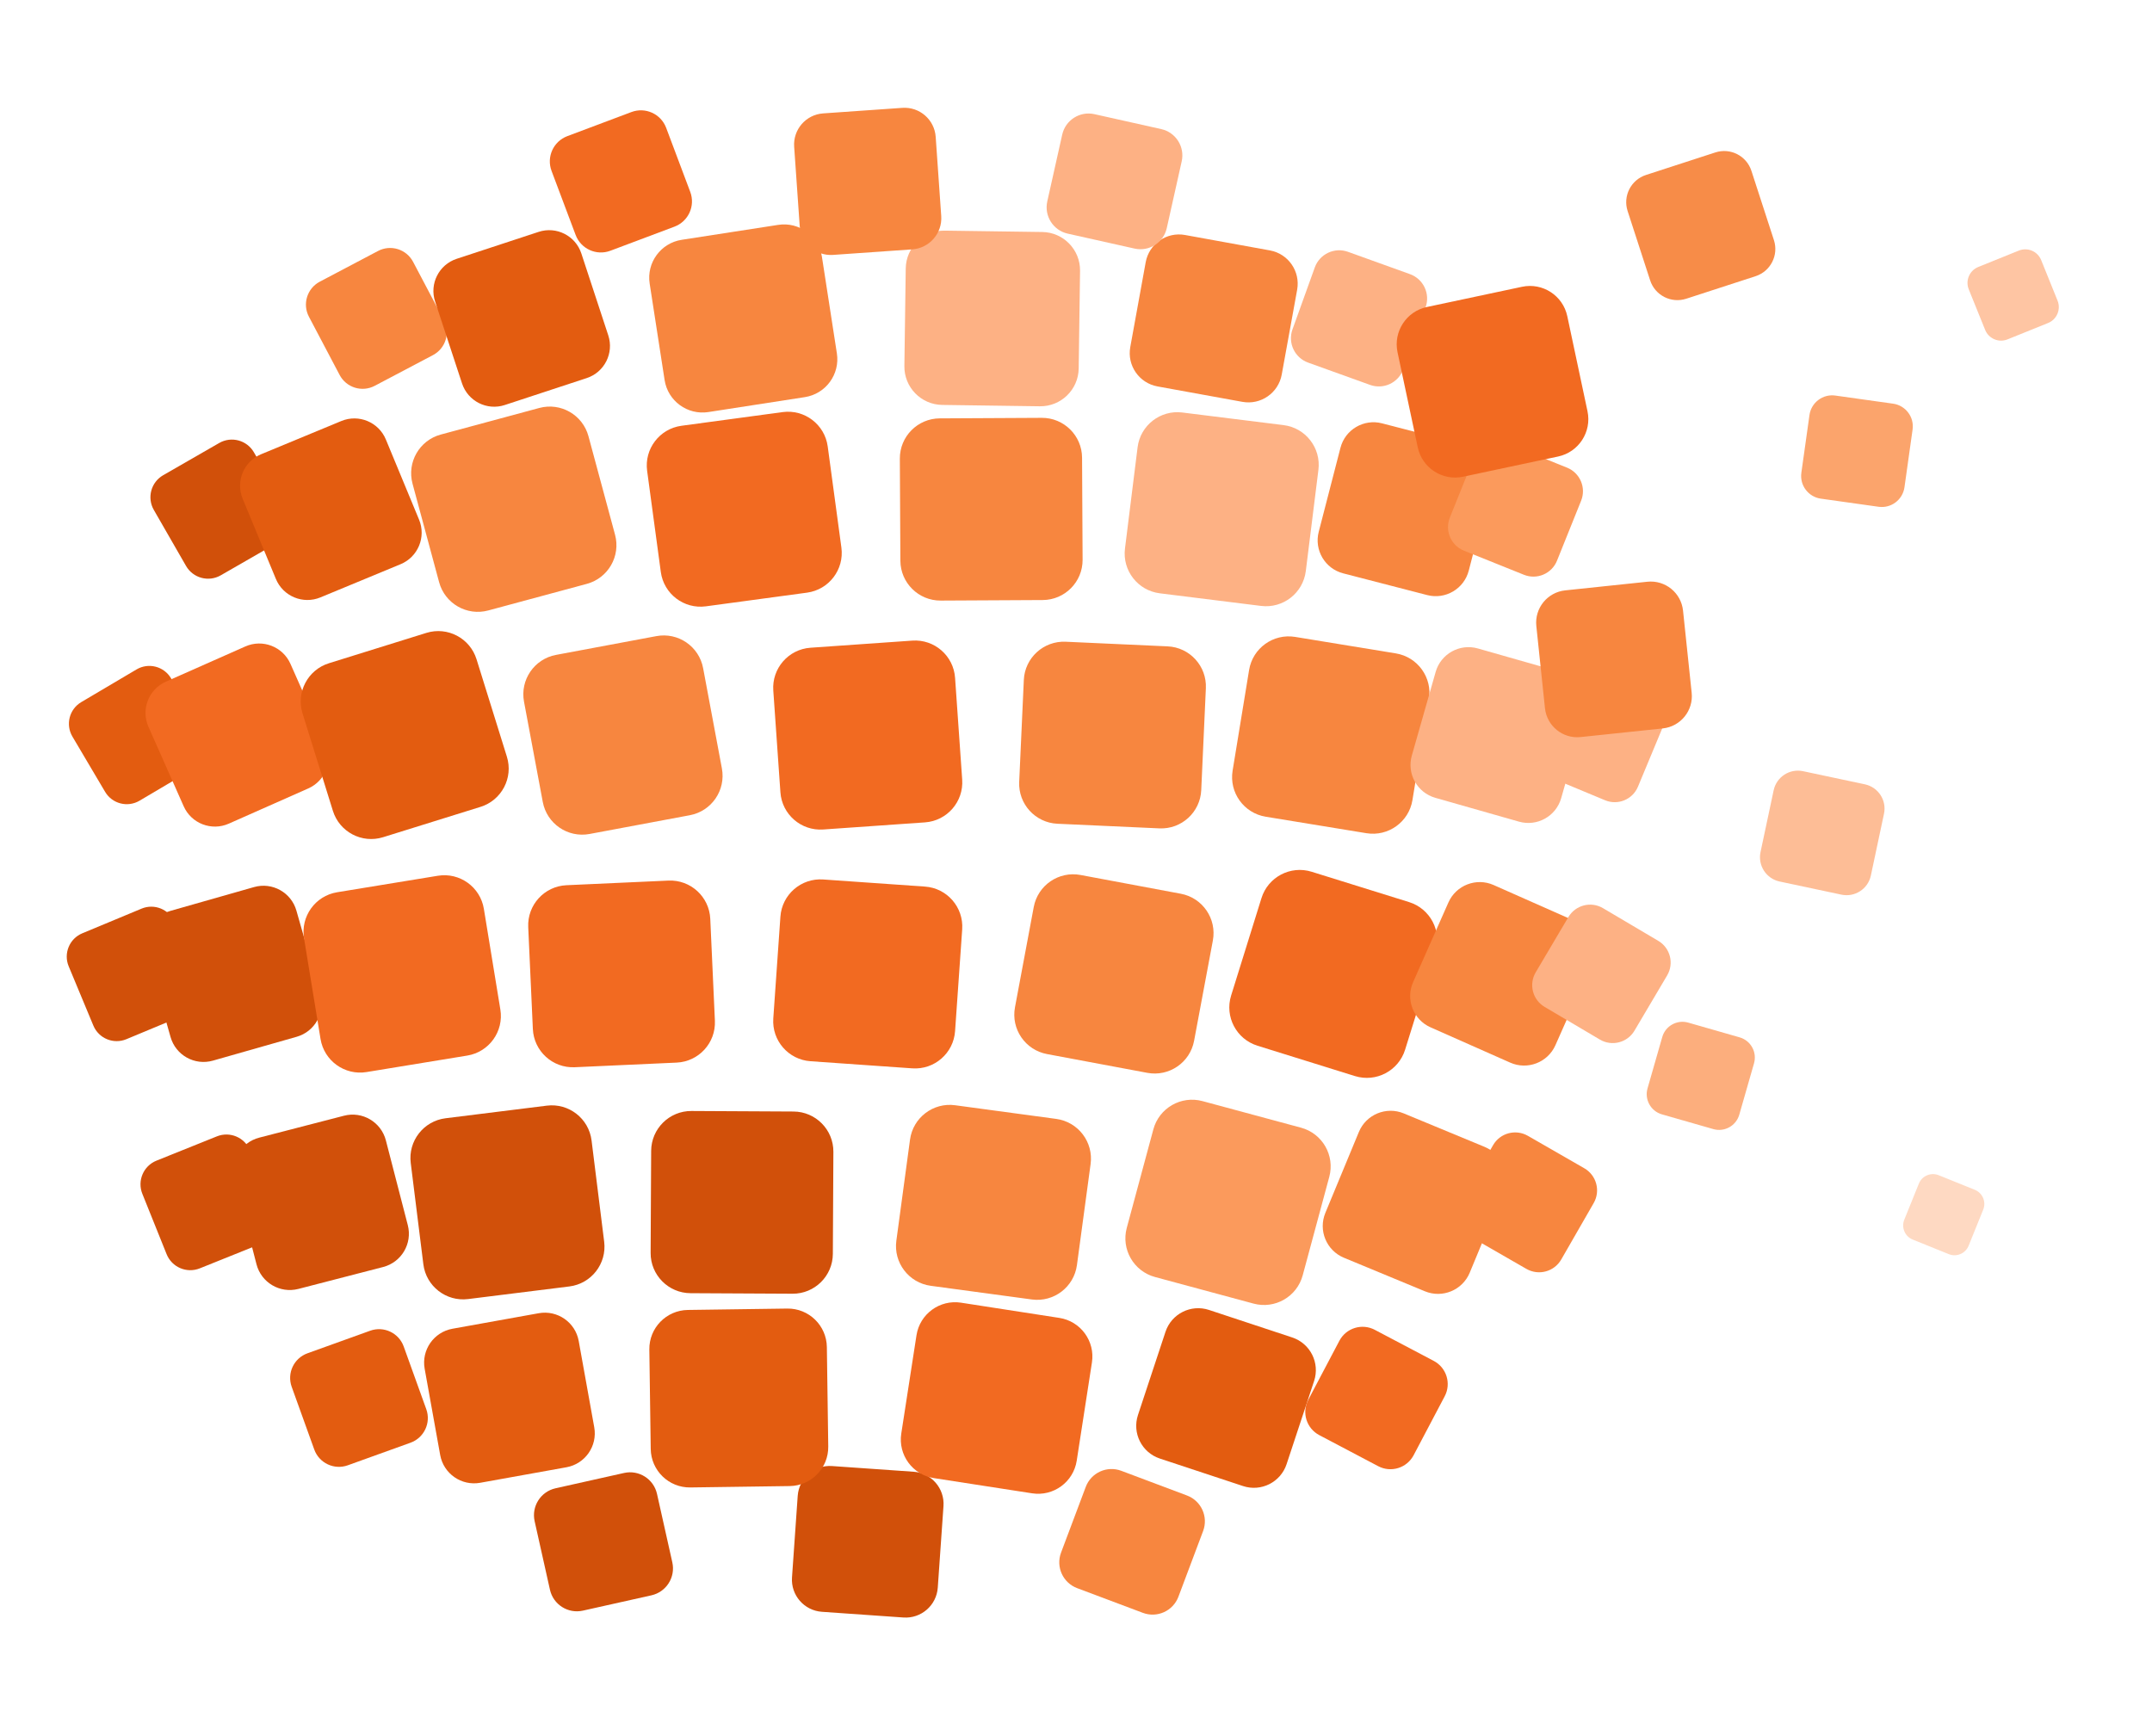
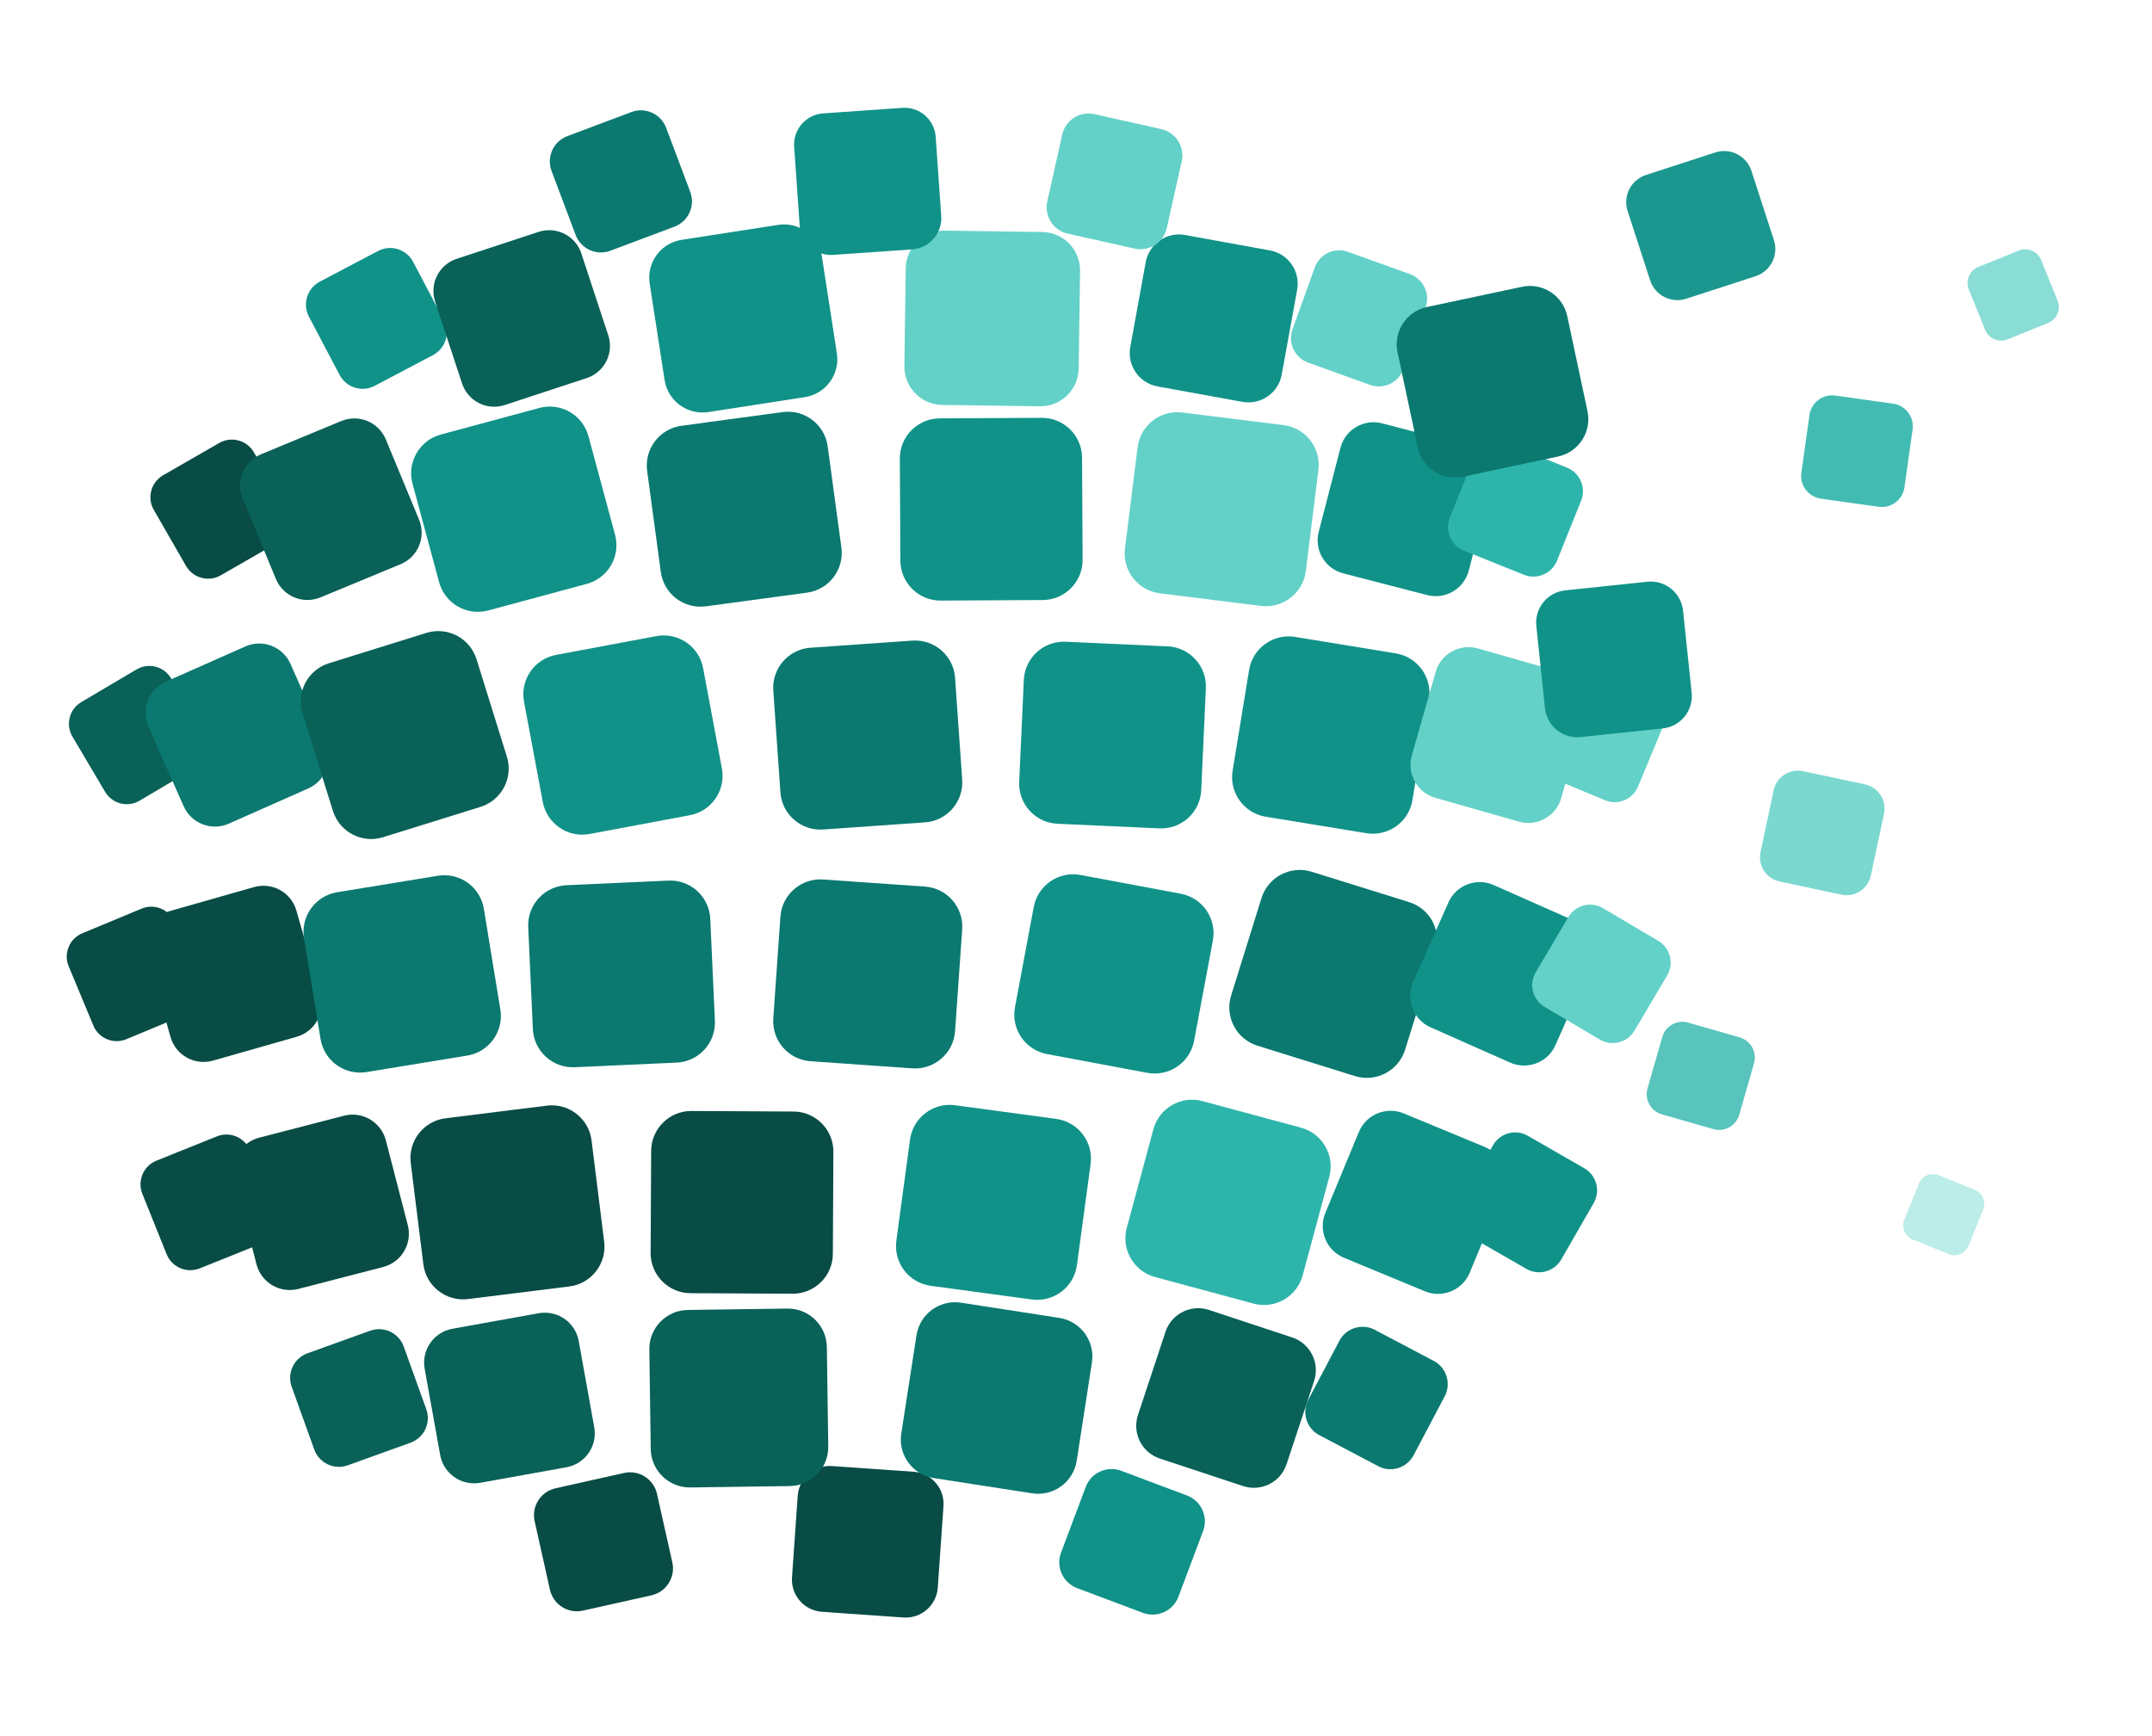
<svg xmlns="http://www.w3.org/2000/svg" viewBox="0 0 248 200" role="img" aria-hidden="true">
-   <rect x="62.32" y="170.48" width="14.45" height="14.45" rx="3.18" fill="#d1500a" transform="rotate(-12.6 69.54 177.70)" />
-   <rect x="91.58" y="169.28" width="16.84" height="16.84" rx="3.71" fill="#d1500a" transform="rotate(4.0 100.00 177.70)" />
-   <rect x="123.24" y="170.48" width="14.45" height="14.45" rx="3.18" fill="#f7863f" transform="rotate(20.6 130.46 177.70)" />
-   <rect x="34.51" y="154.27" width="13.72" height="13.72" rx="3.02" fill="#e35c10" transform="rotate(-19.8 41.37 161.13)" />
-   <rect x="49.69" y="152.11" width="18.04" height="18.04" rx="3.97" fill="#e35c10" transform="rotate(-10.2 58.71 161.13)" />
-   <rect x="74.91" y="150.90" width="20.46" height="20.46" rx="4.50" fill="#e35c10" transform="rotate(-0.8 85.15 161.13)" />
-   <rect x="104.62" y="150.90" width="20.46" height="20.46" rx="4.50" fill="#f26a21" transform="rotate(8.8 114.85 161.13)" />
-   <rect x="132.27" y="152.11" width="18.04" height="18.04" rx="3.97" fill="#e35c10" transform="rotate(18.3 141.29 161.13)" />
-   <rect x="151.77" y="154.27" width="13.72" height="13.72" rx="3.02" fill="#f26a21" transform="rotate(27.8 158.63 161.13)" />
-   <rect x="17.32" y="131.89" width="13.38" height="13.38" rx="2.94" fill="#d1500a" transform="rotate(-21.9 24.01 138.58)" />
-   <rect x="28.01" y="129.57" width="18.01" height="18.01" rx="3.96" fill="#d1500a" transform="rotate(-14.5 37.02 138.58)" />
-   <rect x="47.98" y="128.08" width="21.00" height="21.00" rx="4.62" fill="#d1500a" transform="rotate(-7.1 58.48 138.58)" />
-   <rect x="75.01" y="128.08" width="21.00" height="21.00" rx="4.62" fill="#d1500a" transform="rotate(0.3 85.51 138.58)" />
-   <rect x="103.99" y="128.08" width="21.00" height="21.00" rx="4.62" fill="#f7863f" transform="rotate(7.7 114.49 138.58)" />
-   <rect x="131.02" y="128.08" width="21.00" height="21.00" rx="4.62" fill="#fb9a5c" transform="rotate(15.1 141.52 138.58)" />
-   <rect x="153.98" y="129.57" width="18.01" height="18.01" rx="3.96" fill="#f7863f" transform="rotate(22.5 162.98 138.58)" />
-   <rect x="169.30" y="131.89" width="13.38" height="13.38" rx="2.94" fill="#f7863f" transform="rotate(29.9 175.99 138.58)" />
-   <rect x="8.83" y="105.64" width="13.22" height="13.22" rx="2.91" fill="#d1500a" transform="rotate(-22.6 15.44 112.25)" />
-   <rect x="17.94" y="103.27" width="17.94" height="17.94" rx="3.95" fill="#d1500a" transform="rotate(-15.9 26.92 112.25)" />
-   <rect x="35.85" y="101.75" width="21.00" height="21.00" rx="4.62" fill="#f26a21" transform="rotate(-9.3 46.35 112.25)" />
-   <rect x="61.13" y="101.75" width="21.00" height="21.00" rx="4.62" fill="#f26a21" transform="rotate(-2.6 71.63 112.25)" />
-   <rect x="89.50" y="101.75" width="21.00" height="21.00" rx="4.62" fill="#f26a21" transform="rotate(4.0 100.00 112.25)" />
-   <rect x="117.87" y="101.75" width="21.00" height="21.00" rx="4.62" fill="#f7863f" transform="rotate(10.6 128.37 112.25)" />
-   <rect x="143.15" y="101.75" width="21.00" height="21.00" rx="4.62" fill="#f26a21" transform="rotate(17.3 153.65 112.25)" />
-   <rect x="164.11" y="103.27" width="17.94" height="17.94" rx="3.95" fill="#f7863f" transform="rotate(23.9 173.08 112.25)" />
-   <rect x="177.94" y="105.64" width="13.22" height="13.22" rx="2.91" fill="#fdb184" transform="rotate(30.6 184.56 112.25)" />
-   <rect x="9.31" y="78.12" width="13.20" height="13.20" rx="2.90" fill="#e35c10" transform="rotate(-30.6 15.91 84.72)" />
-   <rect x="18.37" y="75.77" width="17.90" height="17.90" rx="3.94" fill="#f26a21" transform="rotate(-23.9 27.32 84.72)" />
-   <rect x="36.14" y="74.22" width="21.00" height="21.00" rx="4.62" fill="#e35c10" transform="rotate(-17.3 46.64 84.72)" />
-   <rect x="61.29" y="74.22" width="21.00" height="21.00" rx="4.62" fill="#f7863f" transform="rotate(-10.6 71.79 84.72)" />
-   <rect x="89.50" y="74.22" width="21.00" height="21.00" rx="4.62" fill="#f26a21" transform="rotate(-4.0 100.00 84.72)" />
-   <rect x="117.71" y="74.22" width="21.00" height="21.00" rx="4.62" fill="#f7863f" transform="rotate(2.6 128.21 84.72)" />
-   <rect x="142.86" y="74.22" width="21.00" height="21.00" rx="4.62" fill="#f7863f" transform="rotate(9.3 153.36 84.72)" />
-   <rect x="163.73" y="75.77" width="17.90" height="17.90" rx="3.94" fill="#fdb184" transform="rotate(15.9 172.68 84.72)" />
-   <rect x="177.49" y="78.12" width="13.20" height="13.20" rx="2.90" fill="#fdb184" transform="rotate(22.6 184.09 84.72)" />
-   <rect x="18.70" y="52.03" width="13.31" height="13.31" rx="2.93" fill="#d1500a" transform="rotate(-29.9 25.35 58.69)" />
-   <rect x="29.20" y="49.76" width="17.86" height="17.86" rx="3.93" fill="#e35c10" transform="rotate(-22.5 38.13 58.69)" />
-   <rect x="48.71" y="48.19" width="21.00" height="21.00" rx="4.62" fill="#f7863f" transform="rotate(-15.1 59.21 58.69)" />
-   <rect x="75.27" y="48.19" width="21.00" height="21.00" rx="4.62" fill="#f26a21" transform="rotate(-7.7 85.77 58.69)" />
-   <rect x="103.73" y="48.19" width="21.00" height="21.00" rx="4.62" fill="#f7863f" transform="rotate(-0.3 114.23 58.69)" />
-   <rect x="130.29" y="48.19" width="21.00" height="21.00" rx="4.62" fill="#fdb184" transform="rotate(7.1 140.79 58.69)" />
-   <rect x="152.94" y="49.76" width="17.86" height="17.86" rx="3.93" fill="#f7863f" transform="rotate(14.5 161.87 58.69)" />
-   <rect x="167.99" y="52.03" width="13.31" height="13.31" rx="2.93" fill="#fb9a5c" transform="rotate(21.9 174.65 58.69)" />
-   <rect x="36.59" y="29.91" width="13.57" height="13.57" rx="2.99" fill="#f7863f" transform="rotate(-27.8 43.38 36.70)" />
-   <rect x="51.25" y="27.83" width="17.74" height="17.74" rx="3.90" fill="#e35c10" transform="rotate(-18.2 60.13 36.70)" />
-   <rect x="75.61" y="26.66" width="20.09" height="20.09" rx="4.42" fill="#f7863f" transform="rotate(-8.8 85.66 36.70)" />
-   <rect x="104.30" y="26.66" width="20.09" height="20.09" rx="4.42" fill="#fdb184" transform="rotate(0.8 114.34 36.70)" />
-   <rect x="131.00" y="27.83" width="17.74" height="17.74" rx="3.90" fill="#f7863f" transform="rotate(10.3 139.87 36.70)" />
-   <rect x="149.83" y="29.91" width="13.57" height="13.57" rx="2.99" fill="#fdb184" transform="rotate(19.8 156.62 36.70)" />
-   <rect x="64.50" y="13.85" width="14.11" height="14.11" rx="3.11" fill="#f26a21" transform="rotate(-20.6 71.56 20.91)" />
-   <rect x="91.82" y="12.73" width="16.35" height="16.35" rx="3.60" fill="#f7863f" transform="rotate(-4.0 100.00 20.91)" />
-   <rect x="121.38" y="13.85" width="14.11" height="14.11" rx="3.11" fill="#fdb184" transform="rotate(12.6 128.44 20.91)" />
-   <rect x="162.00" y="34.00" width="20.00" height="20.00" rx="4.40" fill="#f26a21" transform="rotate(-12.0 172.00 44.00)" />
-   <rect x="188.50" y="18.50" width="15.00" height="15.00" rx="3.30" fill="#f7863f" opacity="0.95" transform="rotate(-18.0 196.00 26.00)" />
-   <rect x="208.00" y="46.00" width="12.00" height="12.00" rx="2.64" fill="#fb9a5c" opacity="0.9" transform="rotate(8.0 214.00 52.00)" />
-   <rect x="177.50" y="67.50" width="17.00" height="17.00" rx="3.74" fill="#f7863f" transform="rotate(-6.0 186.00 76.00)" />
-   <rect x="203.50" y="89.50" width="13.00" height="13.00" rx="2.86" fill="#fdb184" opacity="0.85" transform="rotate(12.0 210.00 96.00)" />
-   <rect x="227.50" y="29.50" width="9.00" height="9.00" rx="1.98" fill="#fdb184" opacity="0.75" transform="rotate(-22.0 232.00 34.00)" />
-   <rect x="190.50" y="118.50" width="11.00" height="11.00" rx="2.42" fill="#fb9a5c" opacity="0.8" transform="rotate(16.0 196.00 124.00)" />
-   <rect x="220.00" y="136.00" width="8.00" height="8.00" rx="1.76" fill="#fec9a8" opacity="0.7" transform="rotate(22.0 224.00 140.00)" />
+   <rect x="62.32" y="170.48" width="14.45" height="14.45" rx="3.18" fill="#084c45" transform="rotate(-12.6 69.54 177.70)" />
+   <rect x="91.58" y="169.28" width="16.84" height="16.84" rx="3.71" fill="#084c45" transform="rotate(4.0 100.00 177.70)" />
+   <rect x="123.24" y="170.48" width="14.45" height="14.45" rx="3.18" fill="#109289" transform="rotate(20.6 130.46 177.70)" />
+   <rect x="34.51" y="154.27" width="13.72" height="13.72" rx="3.02" fill="#096158" transform="rotate(-19.8 41.37 161.13)" />
+   <rect x="49.69" y="152.11" width="18.04" height="18.04" rx="3.97" fill="#096158" transform="rotate(-10.2 58.71 161.13)" />
+   <rect x="74.91" y="150.90" width="20.46" height="20.46" rx="4.50" fill="#096158" transform="rotate(-0.8 85.15 161.13)" />
+   <rect x="104.62" y="150.90" width="20.46" height="20.46" rx="4.50" fill="#0b7970" transform="rotate(8.8 114.85 161.13)" />
+   <rect x="132.27" y="152.11" width="18.04" height="18.04" rx="3.97" fill="#096158" transform="rotate(18.3 141.29 161.13)" />
+   <rect x="151.77" y="154.27" width="13.72" height="13.72" rx="3.02" fill="#0b7970" transform="rotate(27.8 158.63 161.13)" />
+   <rect x="17.32" y="131.89" width="13.38" height="13.38" rx="2.94" fill="#084c45" transform="rotate(-21.9 24.01 138.58)" />
+   <rect x="28.01" y="129.57" width="18.01" height="18.01" rx="3.96" fill="#084c45" transform="rotate(-14.5 37.02 138.58)" />
+   <rect x="47.98" y="128.08" width="21.00" height="21.00" rx="4.62" fill="#084c45" transform="rotate(-7.1 58.48 138.58)" />
+   <rect x="75.01" y="128.08" width="21.00" height="21.00" rx="4.62" fill="#084c45" transform="rotate(0.3 85.51 138.58)" />
+   <rect x="103.99" y="128.08" width="21.00" height="21.00" rx="4.62" fill="#109289" transform="rotate(7.7 114.49 138.58)" />
+   <rect x="131.02" y="128.08" width="21.00" height="21.00" rx="4.62" fill="#2eb5ab" transform="rotate(15.1 141.52 138.58)" />
+   <rect x="153.98" y="129.57" width="18.01" height="18.01" rx="3.96" fill="#109289" transform="rotate(22.5 162.98 138.58)" />
+   <rect x="169.30" y="131.89" width="13.38" height="13.38" rx="2.94" fill="#109289" transform="rotate(29.9 175.99 138.58)" />
+   <rect x="8.83" y="105.64" width="13.22" height="13.22" rx="2.91" fill="#084c45" transform="rotate(-22.6 15.44 112.25)" />
+   <rect x="17.94" y="103.27" width="17.94" height="17.94" rx="3.95" fill="#084c45" transform="rotate(-15.9 26.92 112.25)" />
+   <rect x="35.85" y="101.75" width="21.00" height="21.00" rx="4.62" fill="#0b7970" transform="rotate(-9.3 46.35 112.25)" />
+   <rect x="61.13" y="101.75" width="21.00" height="21.00" rx="4.62" fill="#0b7970" transform="rotate(-2.6 71.63 112.25)" />
+   <rect x="89.50" y="101.75" width="21.00" height="21.00" rx="4.62" fill="#0b7970" transform="rotate(4.0 100.00 112.25)" />
+   <rect x="117.87" y="101.75" width="21.00" height="21.00" rx="4.62" fill="#109289" transform="rotate(10.6 128.37 112.25)" />
+   <rect x="143.15" y="101.75" width="21.00" height="21.00" rx="4.62" fill="#0b7970" transform="rotate(17.3 153.65 112.25)" />
+   <rect x="164.11" y="103.27" width="17.94" height="17.94" rx="3.95" fill="#109289" transform="rotate(23.9 173.08 112.25)" />
+   <rect x="177.94" y="105.64" width="13.22" height="13.22" rx="2.91" fill="#63d1c7" transform="rotate(30.6 184.56 112.25)" />
+   <rect x="9.31" y="78.12" width="13.20" height="13.20" rx="2.90" fill="#096158" transform="rotate(-30.6 15.91 84.72)" />
+   <rect x="18.37" y="75.77" width="17.90" height="17.90" rx="3.94" fill="#0b7970" transform="rotate(-23.9 27.32 84.72)" />
+   <rect x="36.14" y="74.22" width="21.00" height="21.00" rx="4.62" fill="#096158" transform="rotate(-17.3 46.64 84.72)" />
+   <rect x="61.29" y="74.22" width="21.00" height="21.00" rx="4.62" fill="#109289" transform="rotate(-10.6 71.79 84.72)" />
+   <rect x="89.50" y="74.22" width="21.00" height="21.00" rx="4.62" fill="#0b7970" transform="rotate(-4.0 100.00 84.72)" />
+   <rect x="117.71" y="74.22" width="21.00" height="21.00" rx="4.62" fill="#109289" transform="rotate(2.6 128.21 84.72)" />
+   <rect x="142.86" y="74.22" width="21.00" height="21.00" rx="4.62" fill="#109289" transform="rotate(9.3 153.36 84.72)" />
+   <rect x="163.73" y="75.77" width="17.90" height="17.90" rx="3.94" fill="#63d1c7" transform="rotate(15.9 172.68 84.72)" />
+   <rect x="177.49" y="78.12" width="13.20" height="13.20" rx="2.90" fill="#63d1c7" transform="rotate(22.6 184.09 84.72)" />
+   <rect x="18.70" y="52.03" width="13.31" height="13.31" rx="2.93" fill="#084c45" transform="rotate(-29.9 25.35 58.69)" />
+   <rect x="29.20" y="49.76" width="17.86" height="17.86" rx="3.93" fill="#096158" transform="rotate(-22.5 38.13 58.69)" />
+   <rect x="48.71" y="48.19" width="21.00" height="21.00" rx="4.62" fill="#109289" transform="rotate(-15.1 59.21 58.69)" />
+   <rect x="75.27" y="48.19" width="21.00" height="21.00" rx="4.62" fill="#0b7970" transform="rotate(-7.7 85.77 58.69)" />
+   <rect x="103.73" y="48.19" width="21.00" height="21.00" rx="4.62" fill="#109289" transform="rotate(-0.3 114.23 58.69)" />
+   <rect x="130.29" y="48.19" width="21.00" height="21.00" rx="4.62" fill="#63d1c7" transform="rotate(7.1 140.79 58.69)" />
+   <rect x="152.94" y="49.76" width="17.86" height="17.86" rx="3.93" fill="#109289" transform="rotate(14.5 161.87 58.69)" />
+   <rect x="167.99" y="52.03" width="13.31" height="13.31" rx="2.93" fill="#2eb5ab" transform="rotate(21.9 174.65 58.69)" />
+   <rect x="36.59" y="29.91" width="13.57" height="13.57" rx="2.99" fill="#109289" transform="rotate(-27.8 43.38 36.70)" />
+   <rect x="51.25" y="27.83" width="17.74" height="17.74" rx="3.90" fill="#096158" transform="rotate(-18.2 60.13 36.70)" />
+   <rect x="75.61" y="26.66" width="20.09" height="20.09" rx="4.42" fill="#109289" transform="rotate(-8.8 85.66 36.70)" />
+   <rect x="104.30" y="26.66" width="20.09" height="20.09" rx="4.42" fill="#63d1c7" transform="rotate(0.8 114.34 36.70)" />
+   <rect x="131.00" y="27.83" width="17.74" height="17.74" rx="3.90" fill="#109289" transform="rotate(10.3 139.87 36.70)" />
+   <rect x="149.83" y="29.91" width="13.57" height="13.57" rx="2.99" fill="#63d1c7" transform="rotate(19.8 156.62 36.70)" />
+   <rect x="64.50" y="13.85" width="14.11" height="14.11" rx="3.11" fill="#0b7970" transform="rotate(-20.6 71.56 20.91)" />
+   <rect x="91.82" y="12.73" width="16.35" height="16.35" rx="3.60" fill="#109289" transform="rotate(-4.0 100.00 20.91)" />
+   <rect x="121.38" y="13.85" width="14.11" height="14.11" rx="3.11" fill="#63d1c7" transform="rotate(12.6 128.44 20.91)" />
+   <rect x="162.00" y="34.00" width="20.00" height="20.00" rx="4.40" fill="#0b7970" transform="rotate(-12.0 172.00 44.00)" />
+   <rect x="188.50" y="18.50" width="15.00" height="15.00" rx="3.30" fill="#109289" opacity="0.95" transform="rotate(-18.0 196.00 26.00)" />
+   <rect x="208.00" y="46.00" width="12.00" height="12.00" rx="2.64" fill="#2eb5ab" opacity="0.9" transform="rotate(8.0 214.00 52.00)" />
+   <rect x="177.50" y="67.50" width="17.00" height="17.00" rx="3.74" fill="#109289" transform="rotate(-6.0 186.00 76.00)" />
+   <rect x="203.50" y="89.50" width="13.00" height="13.00" rx="2.86" fill="#63d1c7" opacity="0.85" transform="rotate(12.0 210.00 96.00)" />
+   <rect x="227.50" y="29.50" width="9.00" height="9.00" rx="1.98" fill="#63d1c7" opacity="0.75" transform="rotate(-22.0 232.00 34.00)" />
+   <rect x="190.50" y="118.50" width="11.00" height="11.00" rx="2.42" fill="#2eb5ab" opacity="0.8" transform="rotate(16.0 196.00 124.00)" />
+   <rect x="220.00" y="136.00" width="8.00" height="8.00" rx="1.76" fill="#a0e6de" opacity="0.7" transform="rotate(22.0 224.00 140.00)" />
</svg>
